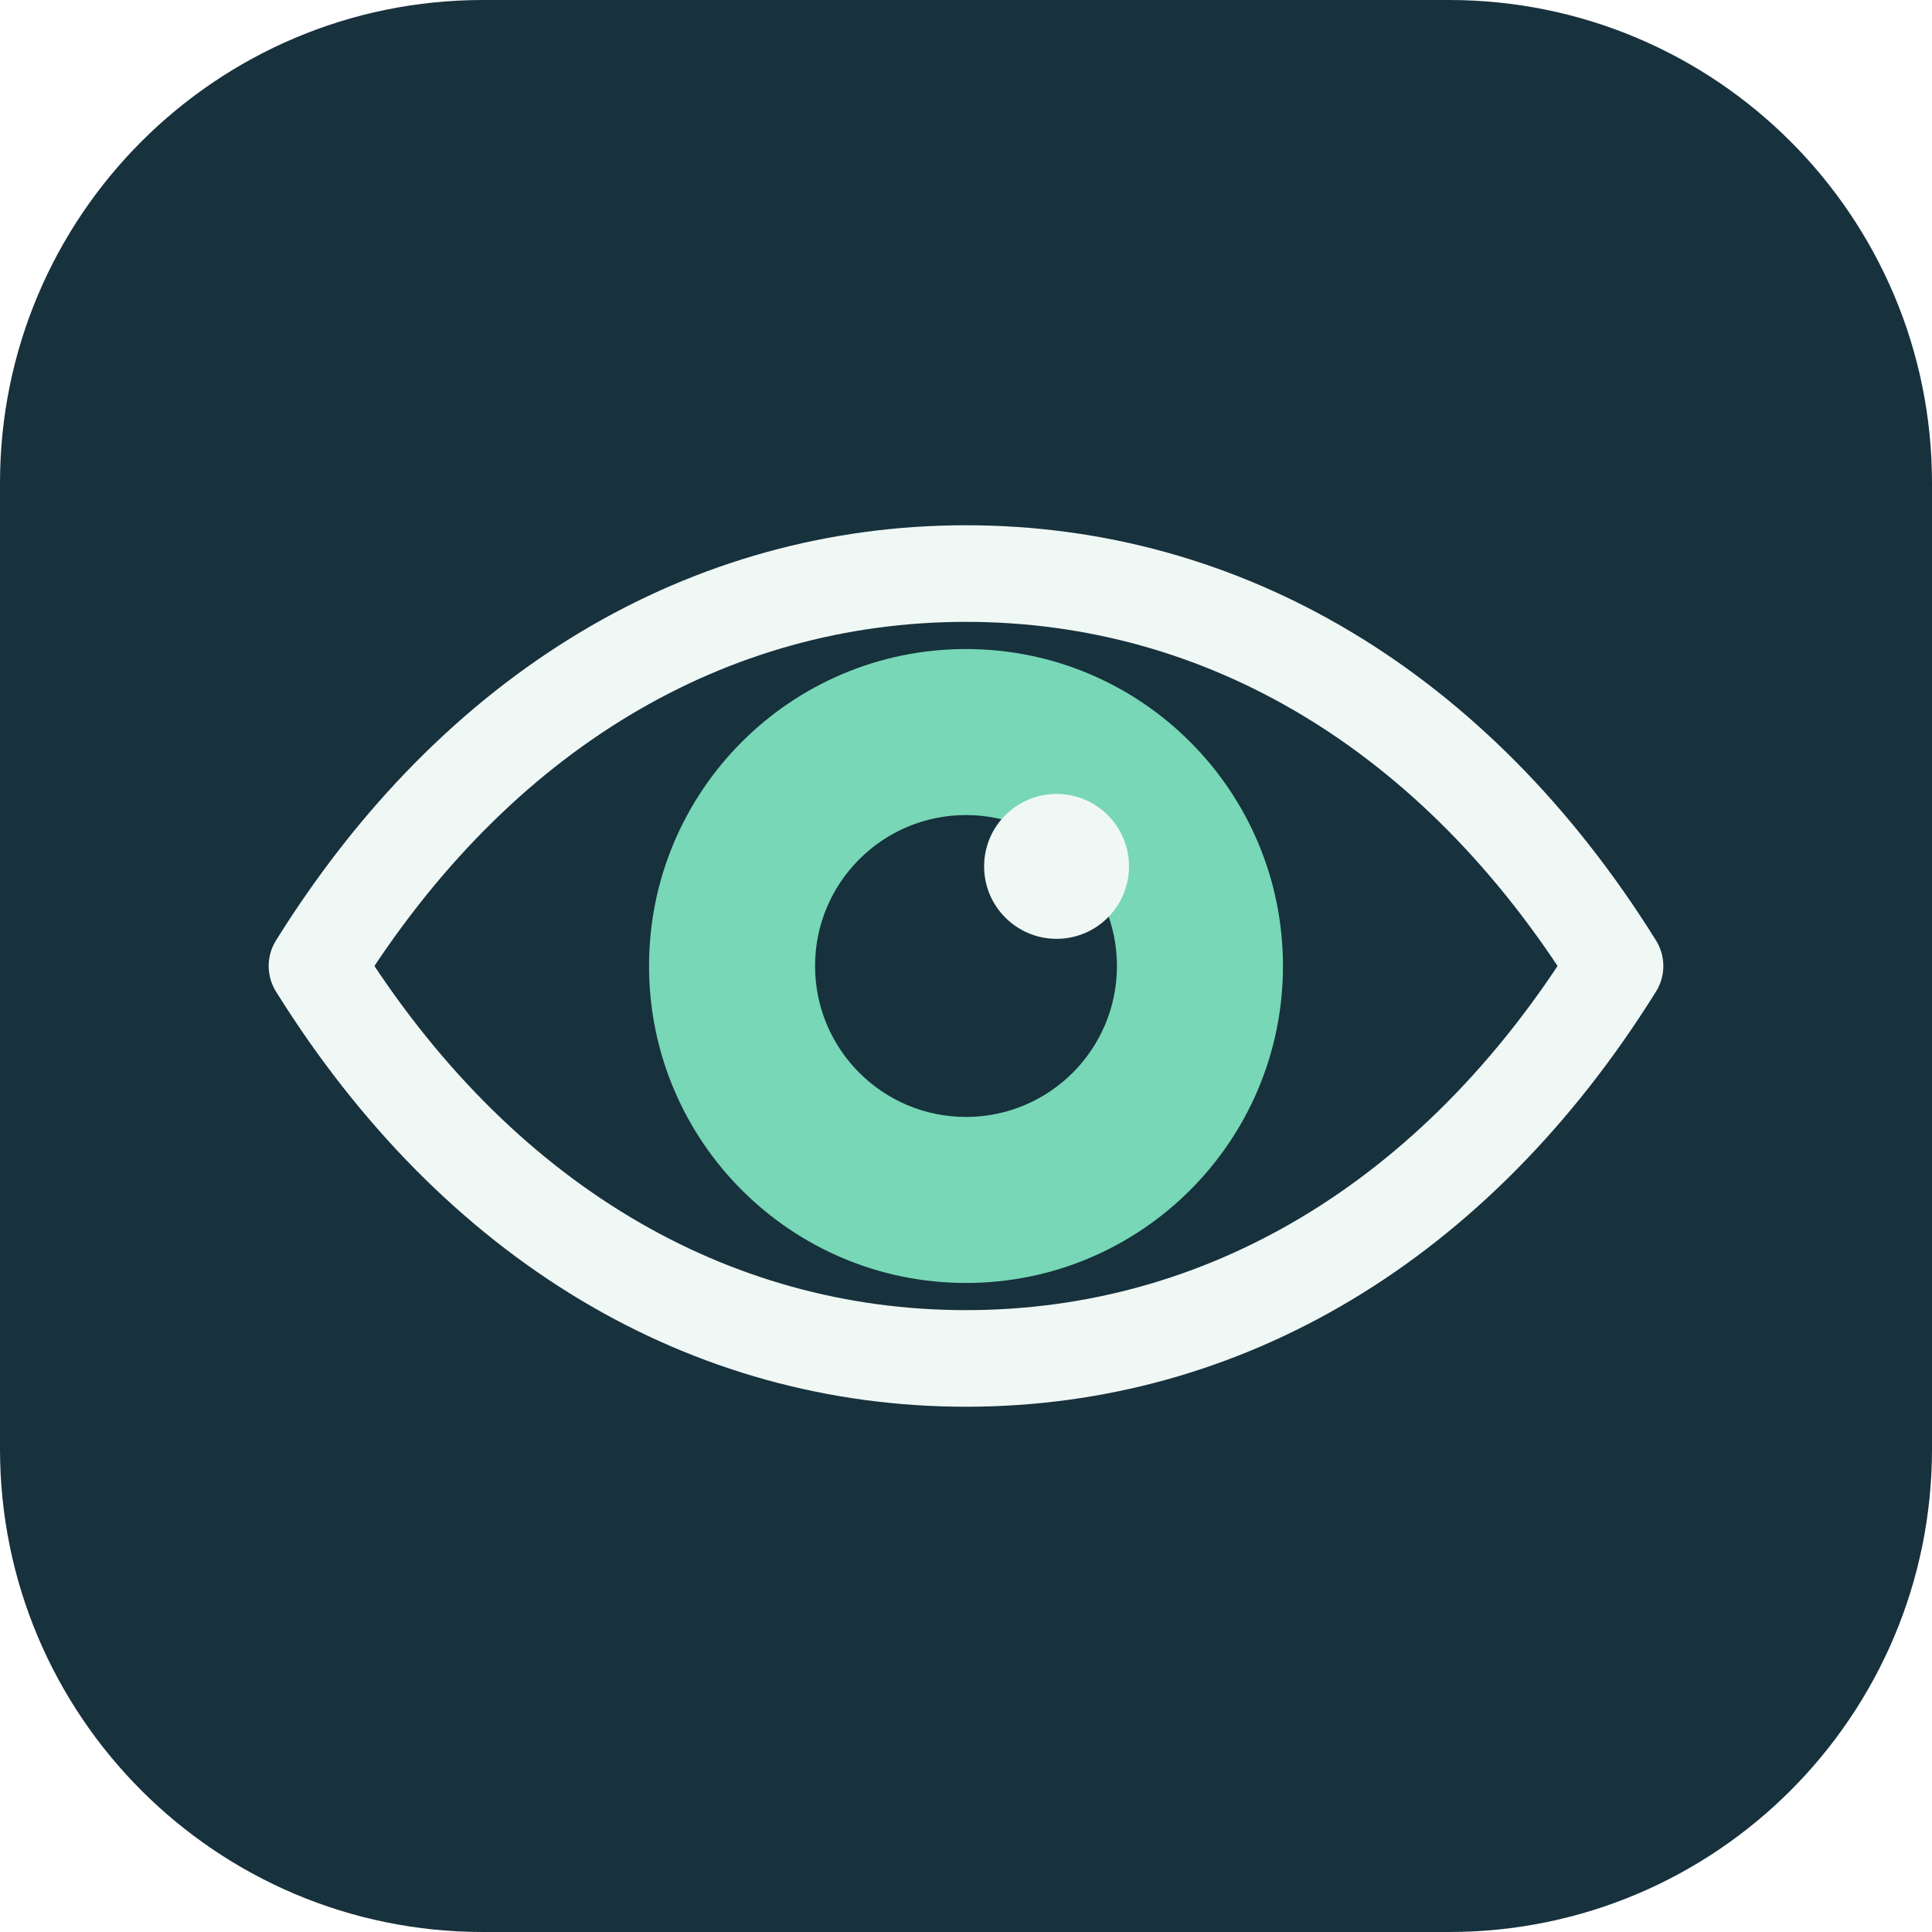
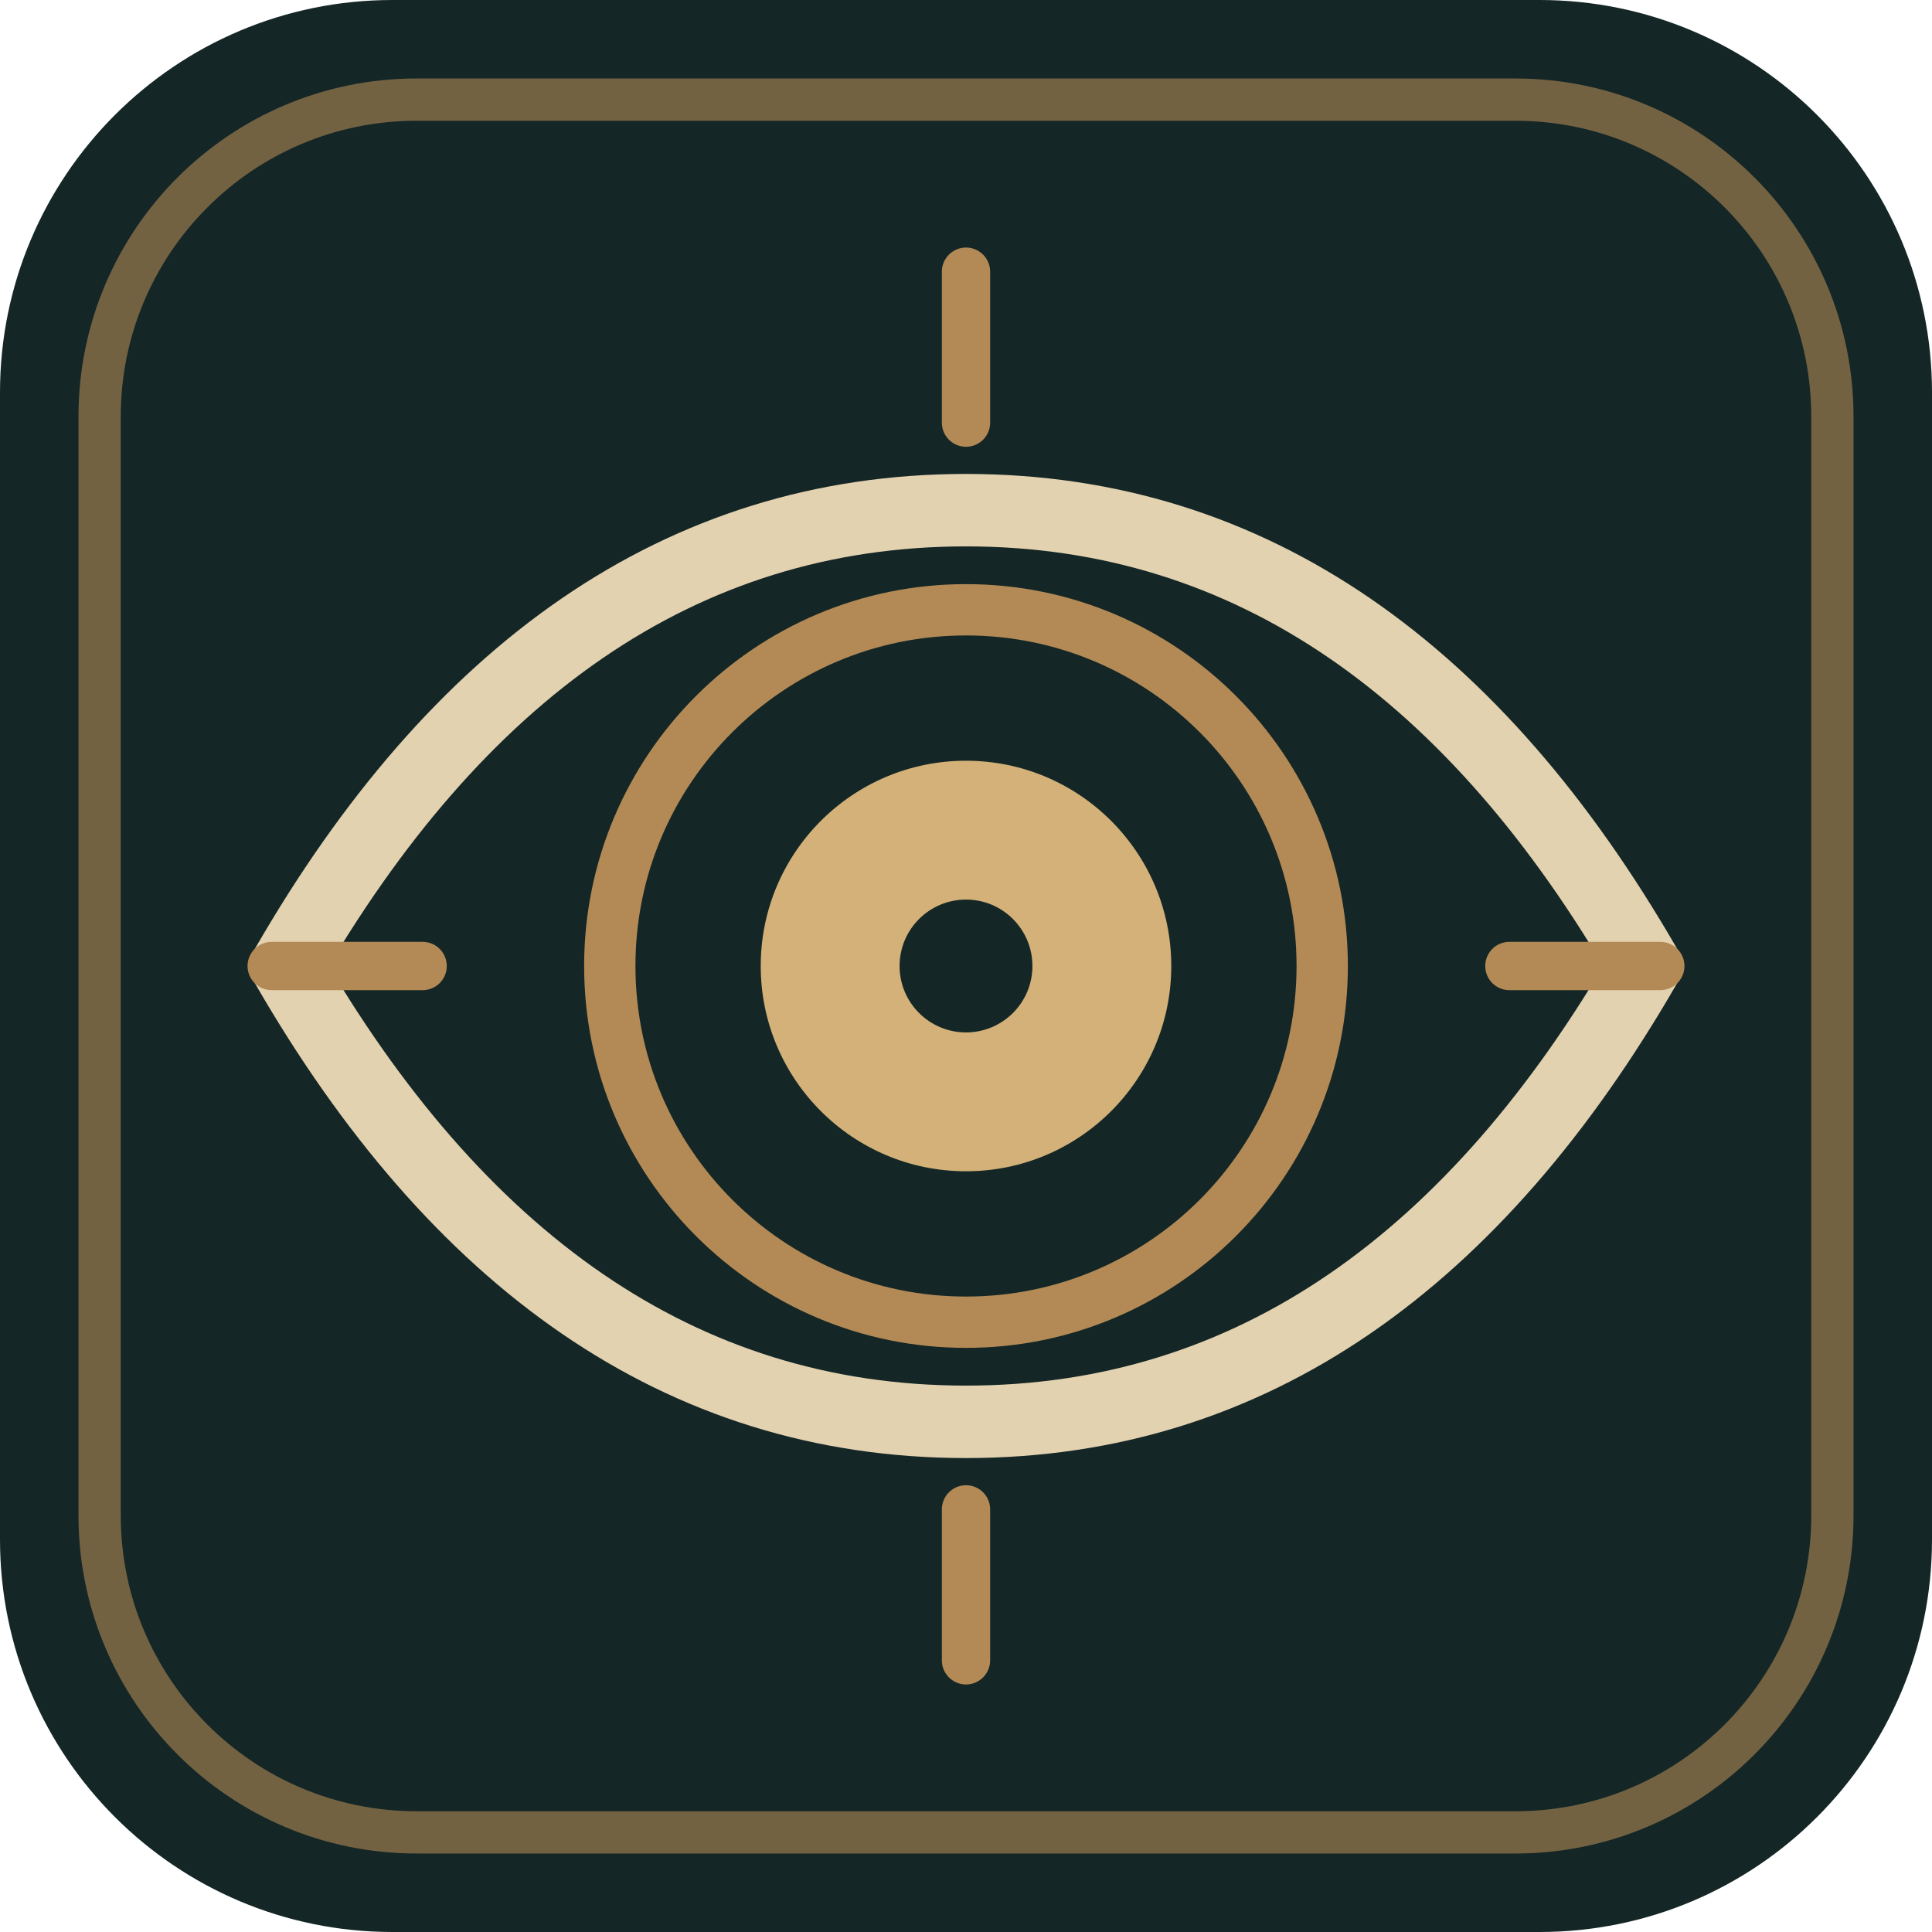
<svg xmlns="http://www.w3.org/2000/svg" width="64" height="64" viewBox="0 0 64 64" fill="none">
-   <rect width="64" height="64" rx="16" fill="#17313D" />
-   <path d="M10.5 32C15.8 23.5 23.5 19 32 19c8.5 0 16.2 4.5 21.5 13C48.2 40.5 40.5 45 32 45c-8.5 0-16.2-4.5-21.5-13Z" stroke="#F0F8F5" stroke-width="3.2" stroke-linejoin="round" />
-   <circle cx="32" cy="32" r="10.5" fill="#77D7B6" />
-   <circle cx="32" cy="32" r="5" fill="#17313D" />
-   <circle cx="35" cy="28.7" r="2.4" fill="#F0F8F5" />
+   <rect width="64" height="64" rx="13" fill="#142626" />
+   <rect x="3.3" y="3.3" width="57.4" height="57.4" rx="10.5" stroke="#B38A55" stroke-opacity=".6" stroke-width="1.4" />
+   <path d="M9.5 32c5.6-9.7 13-15.1 22.5-15.1S48.9 22.3 54.5 32c-5.6 9.7-13 15.1-22.5 15.1S15.1 41.7 9.5 32Z" stroke="#E3D2B0" stroke-width="2.4" stroke-linejoin="round" />
+   <circle cx="32" cy="32" r="11.8" stroke="#B38A55" stroke-width="1.7" />
+   <circle cx="32" cy="32" r="6.8" fill="#D3B178" />
+   <circle cx="32" cy="32" r="2.2" fill="#142626" />
+   <path d="M32 9v5M32 50v5M9 32h5M50 32h5" stroke="#B38A55" stroke-linecap="round" stroke-width="1.6" />
</svg>
